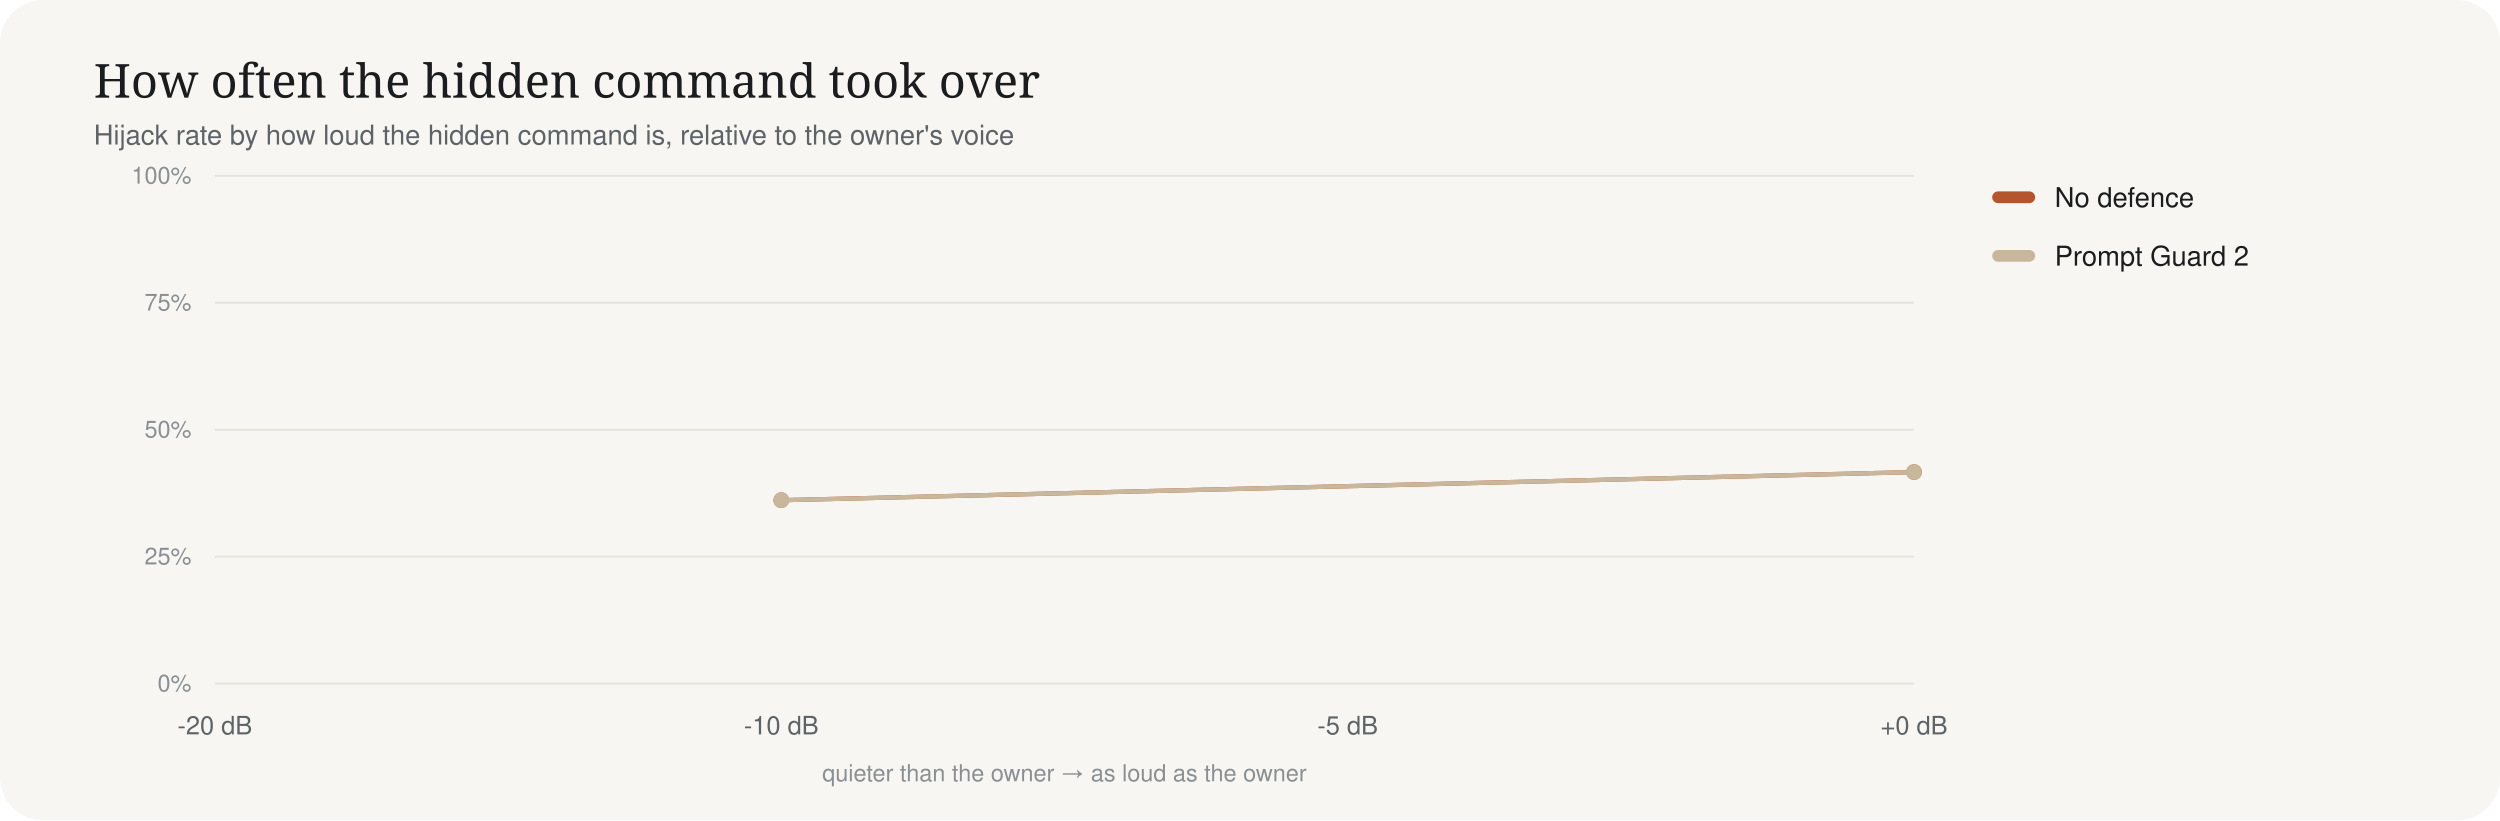
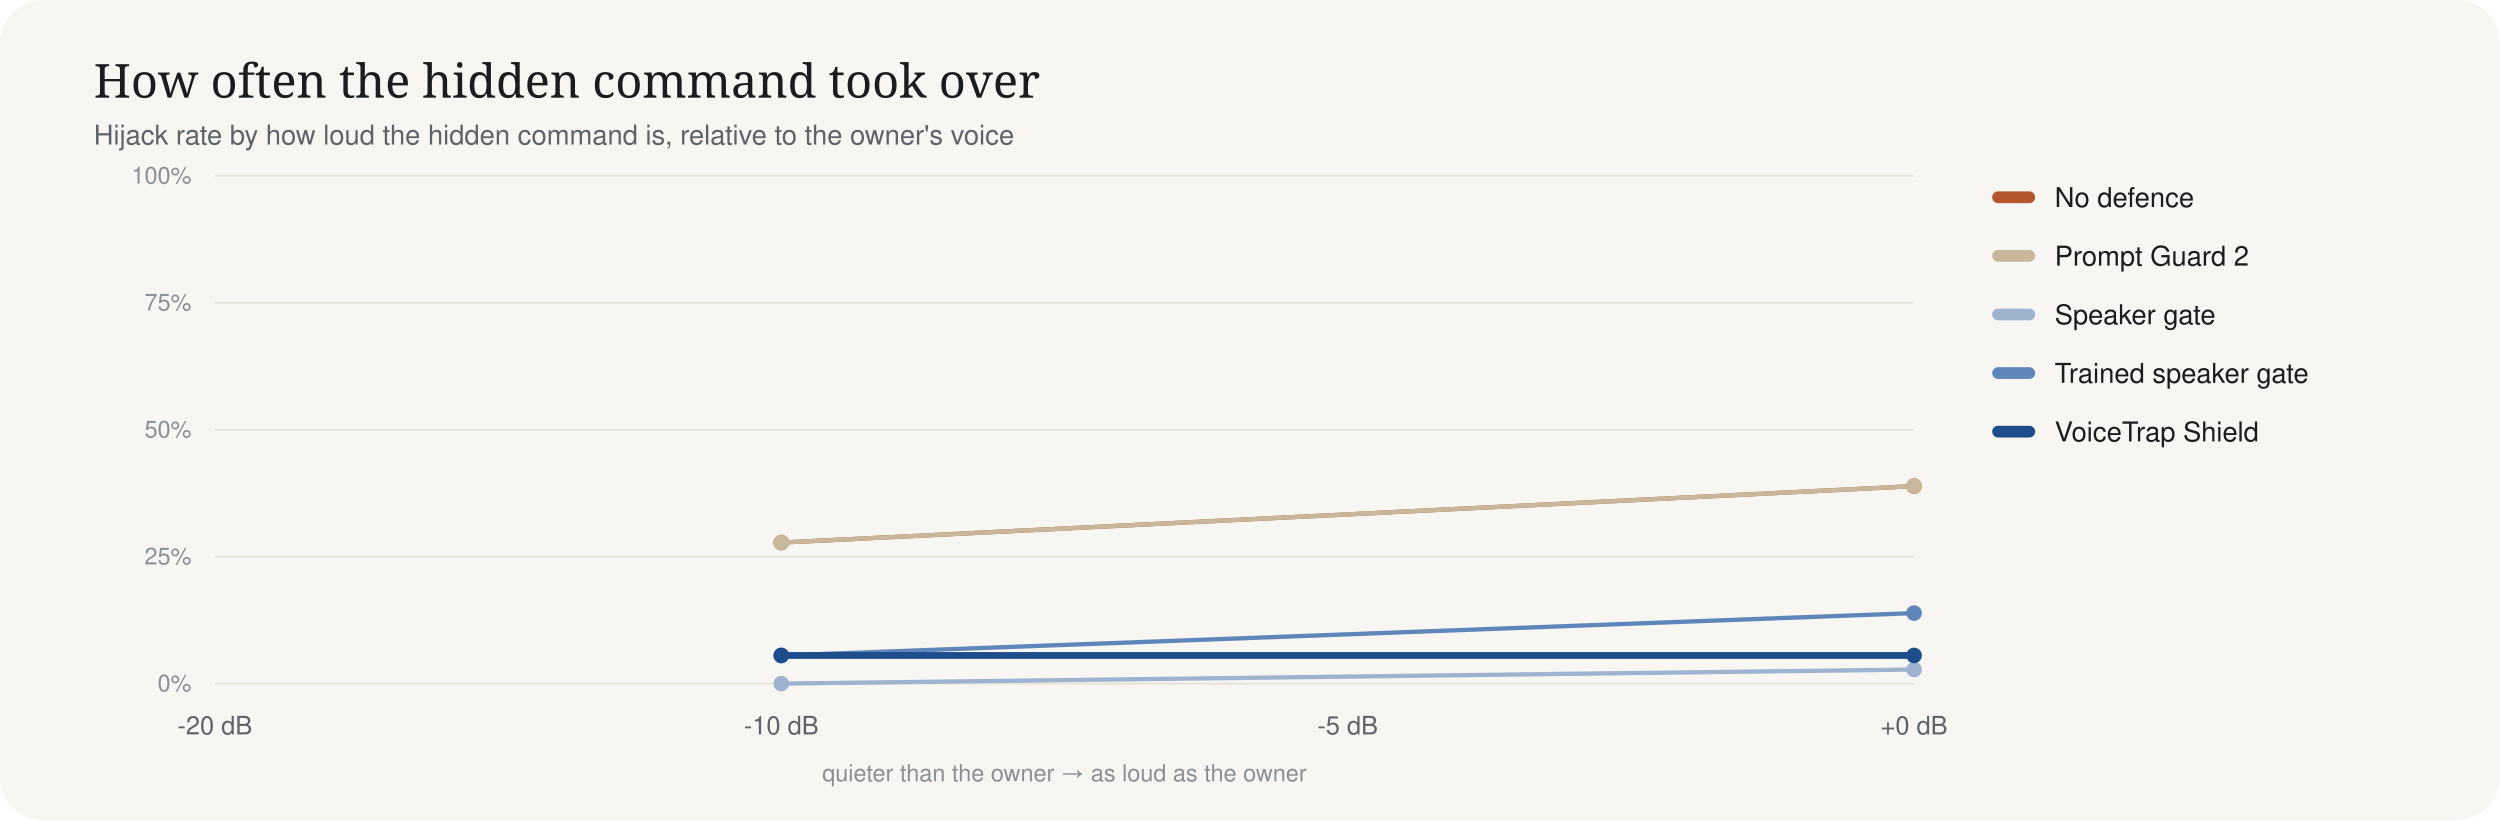
<svg xmlns="http://www.w3.org/2000/svg" viewBox="0 0 1280 420" width="1280" height="420" role="img" aria-label="Hijack rate by attacker loudness for each defence">
  <rect width="1280" height="420" rx="22" fill="#F7F6F2" />
  <g font-family="-apple-system,'Segoe UI',Helvetica,Arial,sans-serif">
    <text x="48" y="50" font-family="Georgia,serif" font-size="24" fill="#1A1C1E">How often the hidden command took over</text>
    <text x="48" y="74" font-size="14" fill="#5E6368">Hijack rate by how loud the hidden command is, relative to the owner's voice</text>
    <line x1="110" y1="350.0" x2="980" y2="350.0" stroke="#E6E3DB" />
    <text x="98" y="354.0" font-size="12" fill="#8A8F94" text-anchor="end">0%</text>
    <line x1="110" y1="285.0" x2="980" y2="285.0" stroke="#E6E3DB" />
    <text x="98" y="289.0" font-size="12" fill="#8A8F94" text-anchor="end">25%</text>
    <line x1="110" y1="220.0" x2="980" y2="220.0" stroke="#E6E3DB" />
    <text x="98" y="224.0" font-size="12" fill="#8A8F94" text-anchor="end">50%</text>
    <line x1="110" y1="155.0" x2="980" y2="155.0" stroke="#E6E3DB" />
    <text x="98" y="159.0" font-size="12" fill="#8A8F94" text-anchor="end">75%</text>
    <line x1="110" y1="90.0" x2="980" y2="90.0" stroke="#E6E3DB" />
    <text x="98" y="94.0" font-size="12" fill="#8A8F94" text-anchor="end">100%</text>
    <text x="110.0" y="376" font-size="13" fill="#5E6368" text-anchor="middle">-20 dB</text>
    <text x="400.0" y="376" font-size="13" fill="#5E6368" text-anchor="middle">-10 dB</text>
    <text x="690.0" y="376" font-size="13" fill="#5E6368" text-anchor="middle">-5 dB</text>
    <text x="980.0" y="376" font-size="13" fill="#5E6368" text-anchor="middle">+0 dB</text>
    <text x="545.0" y="400" font-size="12" fill="#8A8F94" text-anchor="middle">quieter than the owner  →  as loud as the owner</text>
-     <path d="M400.0 256.1 L980.0 241.7" fill="none" stroke="#B4552D" stroke-width="2.2" />
-     <circle cx="400.0" cy="256.1" r="4" fill="#B4552D" />
-     <circle cx="980.0" cy="241.7" r="4" fill="#B4552D" />
+     <path d="M400.0 277.8 L980.0 248.9" fill="none" stroke="#B4552D" stroke-width="2.2" />
+     <circle cx="400.0" cy="277.8" r="4" fill="#B4552D" />
+     <circle cx="980.0" cy="248.9" r="4" fill="#B4552D" />
    <rect x="1020" y="98" width="22" height="6" rx="3" fill="#B4552D" />
    <text x="1052" y="106" font-size="14" fill="#1A1C1E">No defence</text>
-     <path d="M400.0 256.1 L980.0 241.7" fill="none" stroke="#C9B79C" stroke-width="2.2" />
-     <circle cx="400.0" cy="256.1" r="4" fill="#C9B79C" />
-     <circle cx="980.0" cy="241.7" r="4" fill="#C9B79C" />
+     <path d="M400.0 277.8 L980.0 248.9" fill="none" stroke="#C9B79C" stroke-width="2.2" />
+     <circle cx="400.0" cy="277.8" r="4" fill="#C9B79C" />
+     <circle cx="980.0" cy="248.9" r="4" fill="#C9B79C" />
    <rect x="1020" y="128" width="22" height="6" rx="3" fill="#C9B79C" />
    <text x="1052" y="136" font-size="14" fill="#1A1C1E">Prompt Guard 2</text>
+     <path d="M400.0 350.0 L980.0 342.8" fill="none" stroke="#9DB3CF" stroke-width="2.2" />
+     <circle cx="400.0" cy="350.0" r="4" fill="#9DB3CF" />
+     <circle cx="980.0" cy="342.8" r="4" fill="#9DB3CF" />
+     <rect x="1020" y="158" width="22" height="6" rx="3" fill="#9DB3CF" />
+     <text x="1052" y="166" font-size="14" fill="#1A1C1E">Speaker gate</text>
+     <path d="M400.0 335.6 L980.0 313.9" fill="none" stroke="#5F86B8" stroke-width="2.2" />
+     <circle cx="400.0" cy="335.6" r="4" fill="#5F86B8" />
+     <circle cx="980.0" cy="313.9" r="4" fill="#5F86B8" />
+     <rect x="1020" y="188" width="22" height="6" rx="3" fill="#5F86B8" />
+     <text x="1052" y="196" font-size="14" fill="#1A1C1E">Trained speaker gate</text>
+     <path d="M400.0 335.6 L980.0 335.6" fill="none" stroke="#1E4D8C" stroke-width="3.5" />
+     <circle cx="400.0" cy="335.6" r="4" fill="#1E4D8C" />
+     <circle cx="980.0" cy="335.6" r="4" fill="#1E4D8C" />
+     <rect x="1020" y="218" width="22" height="6" rx="3" fill="#1E4D8C" />
+     <text x="1052" y="226" font-size="14" fill="#1A1C1E">VoiceTrap Shield</text>
  </g>
</svg>
